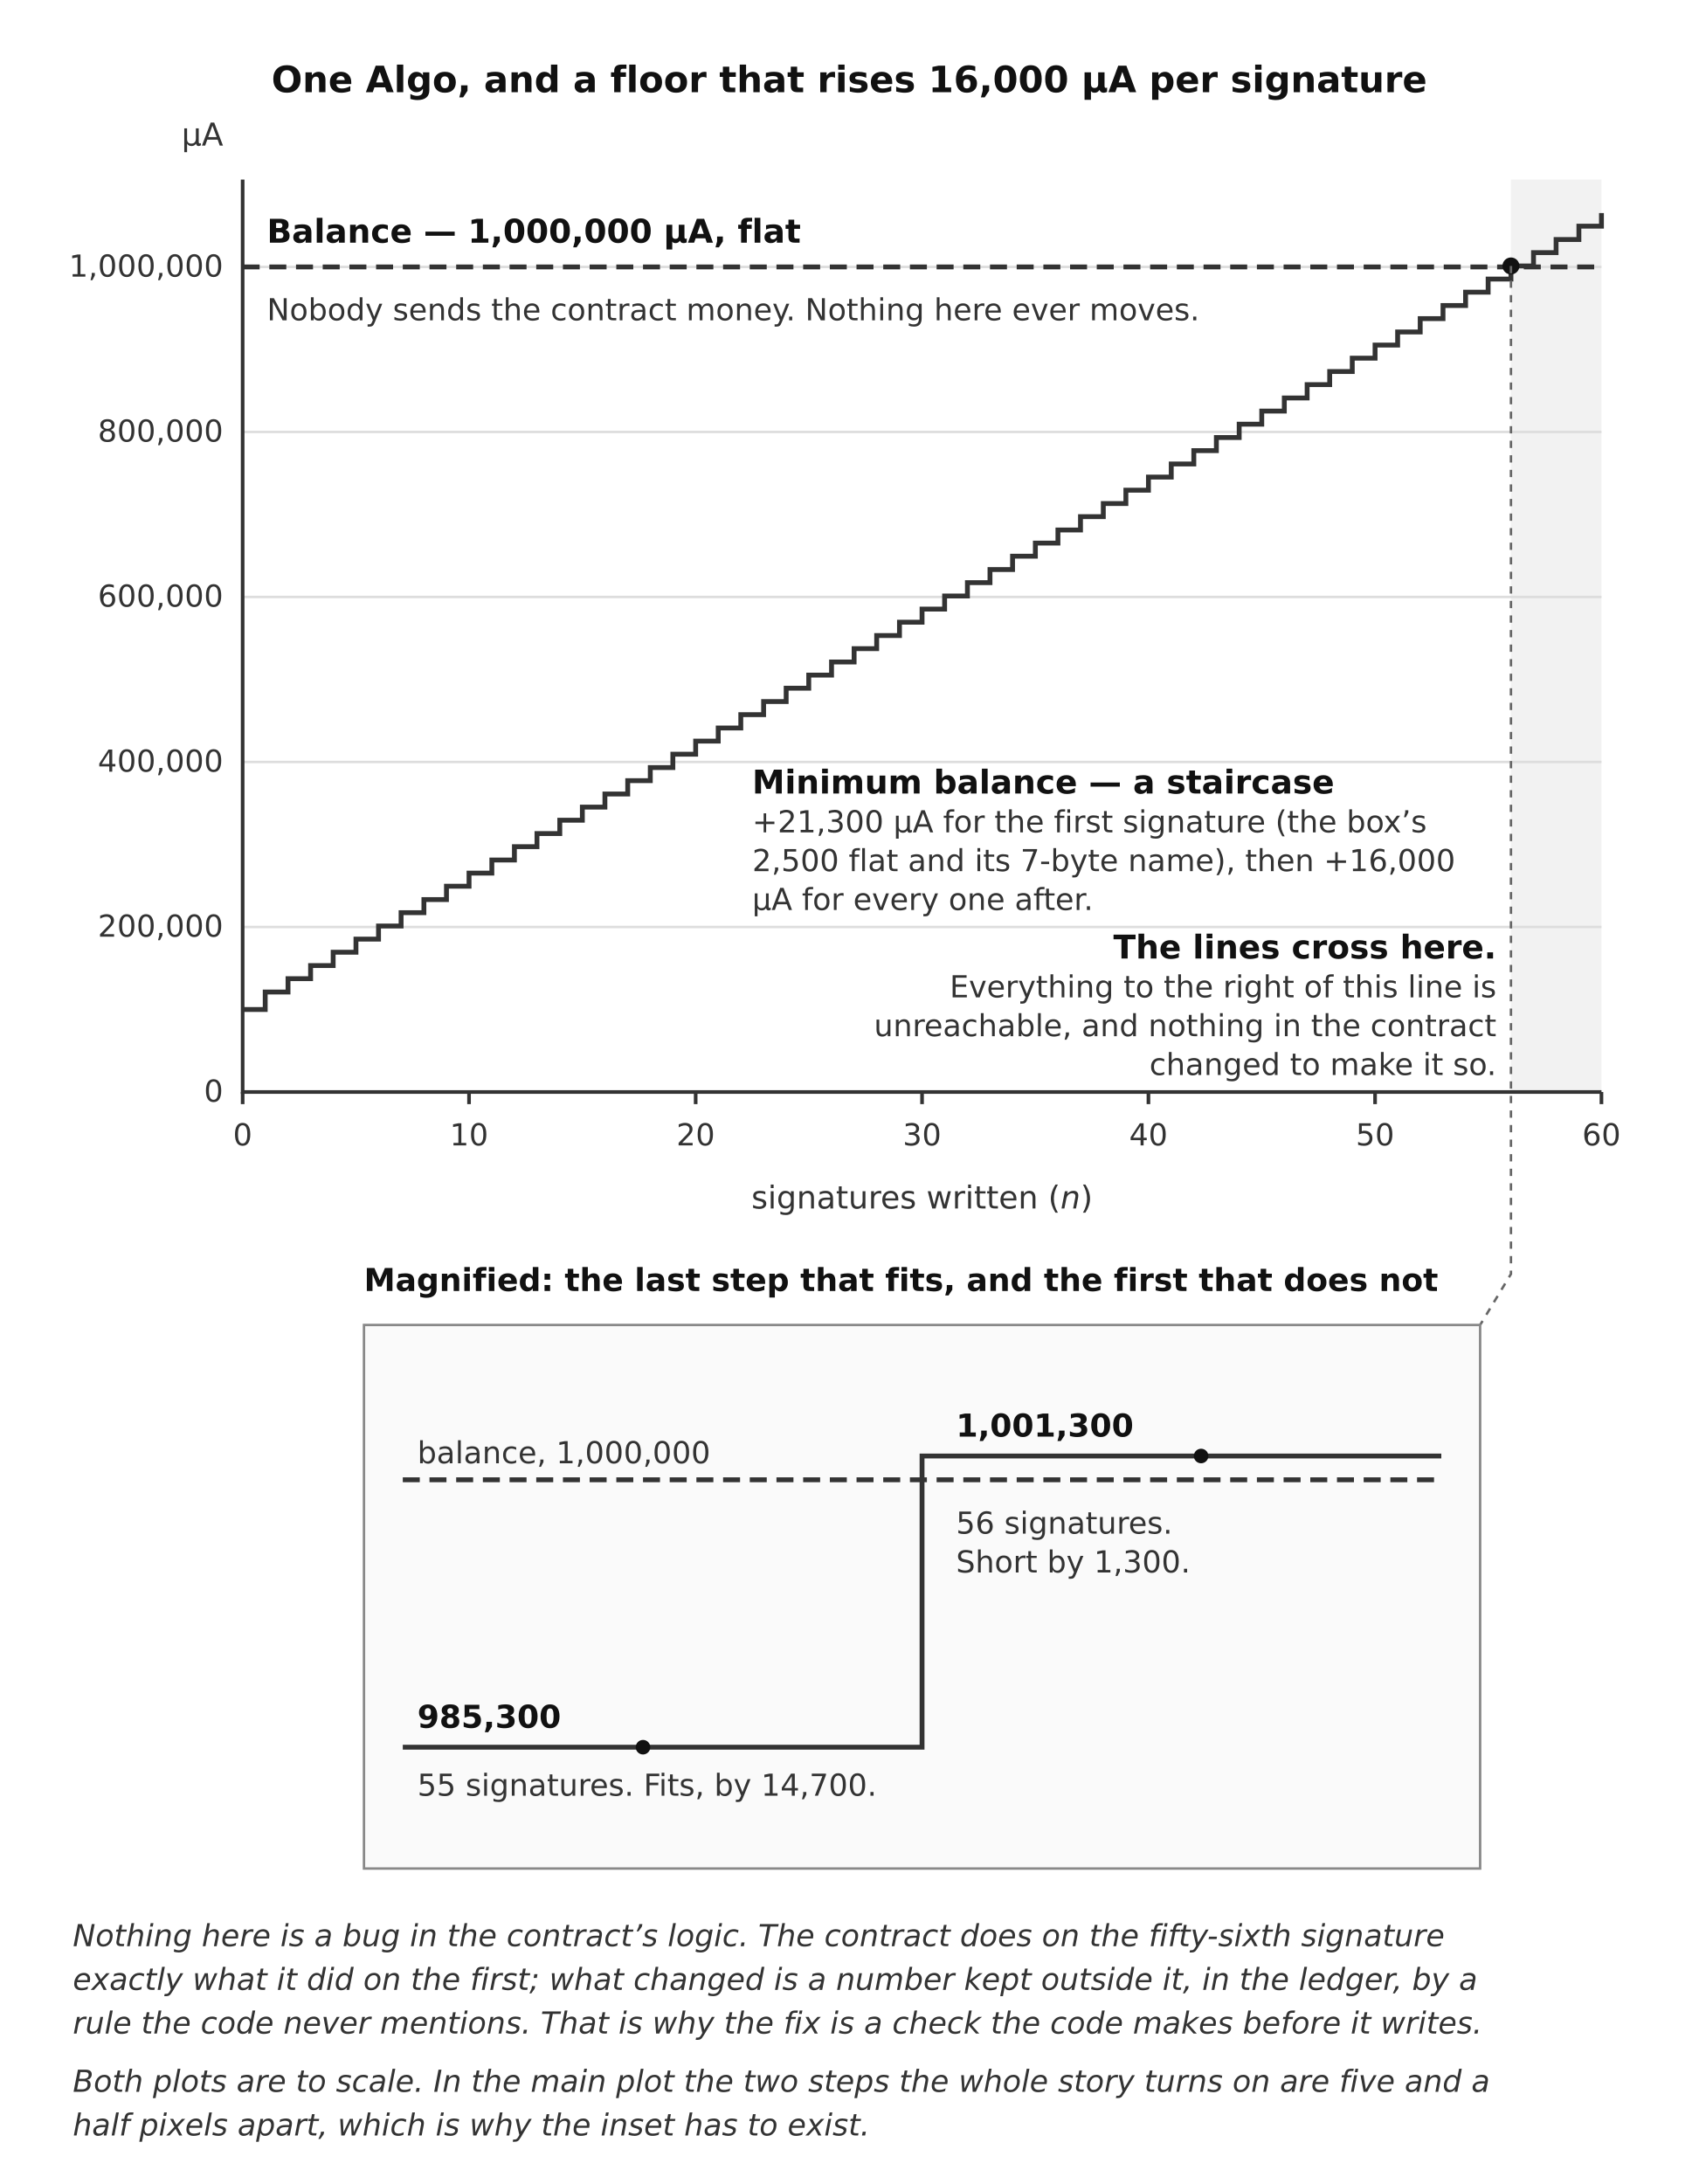
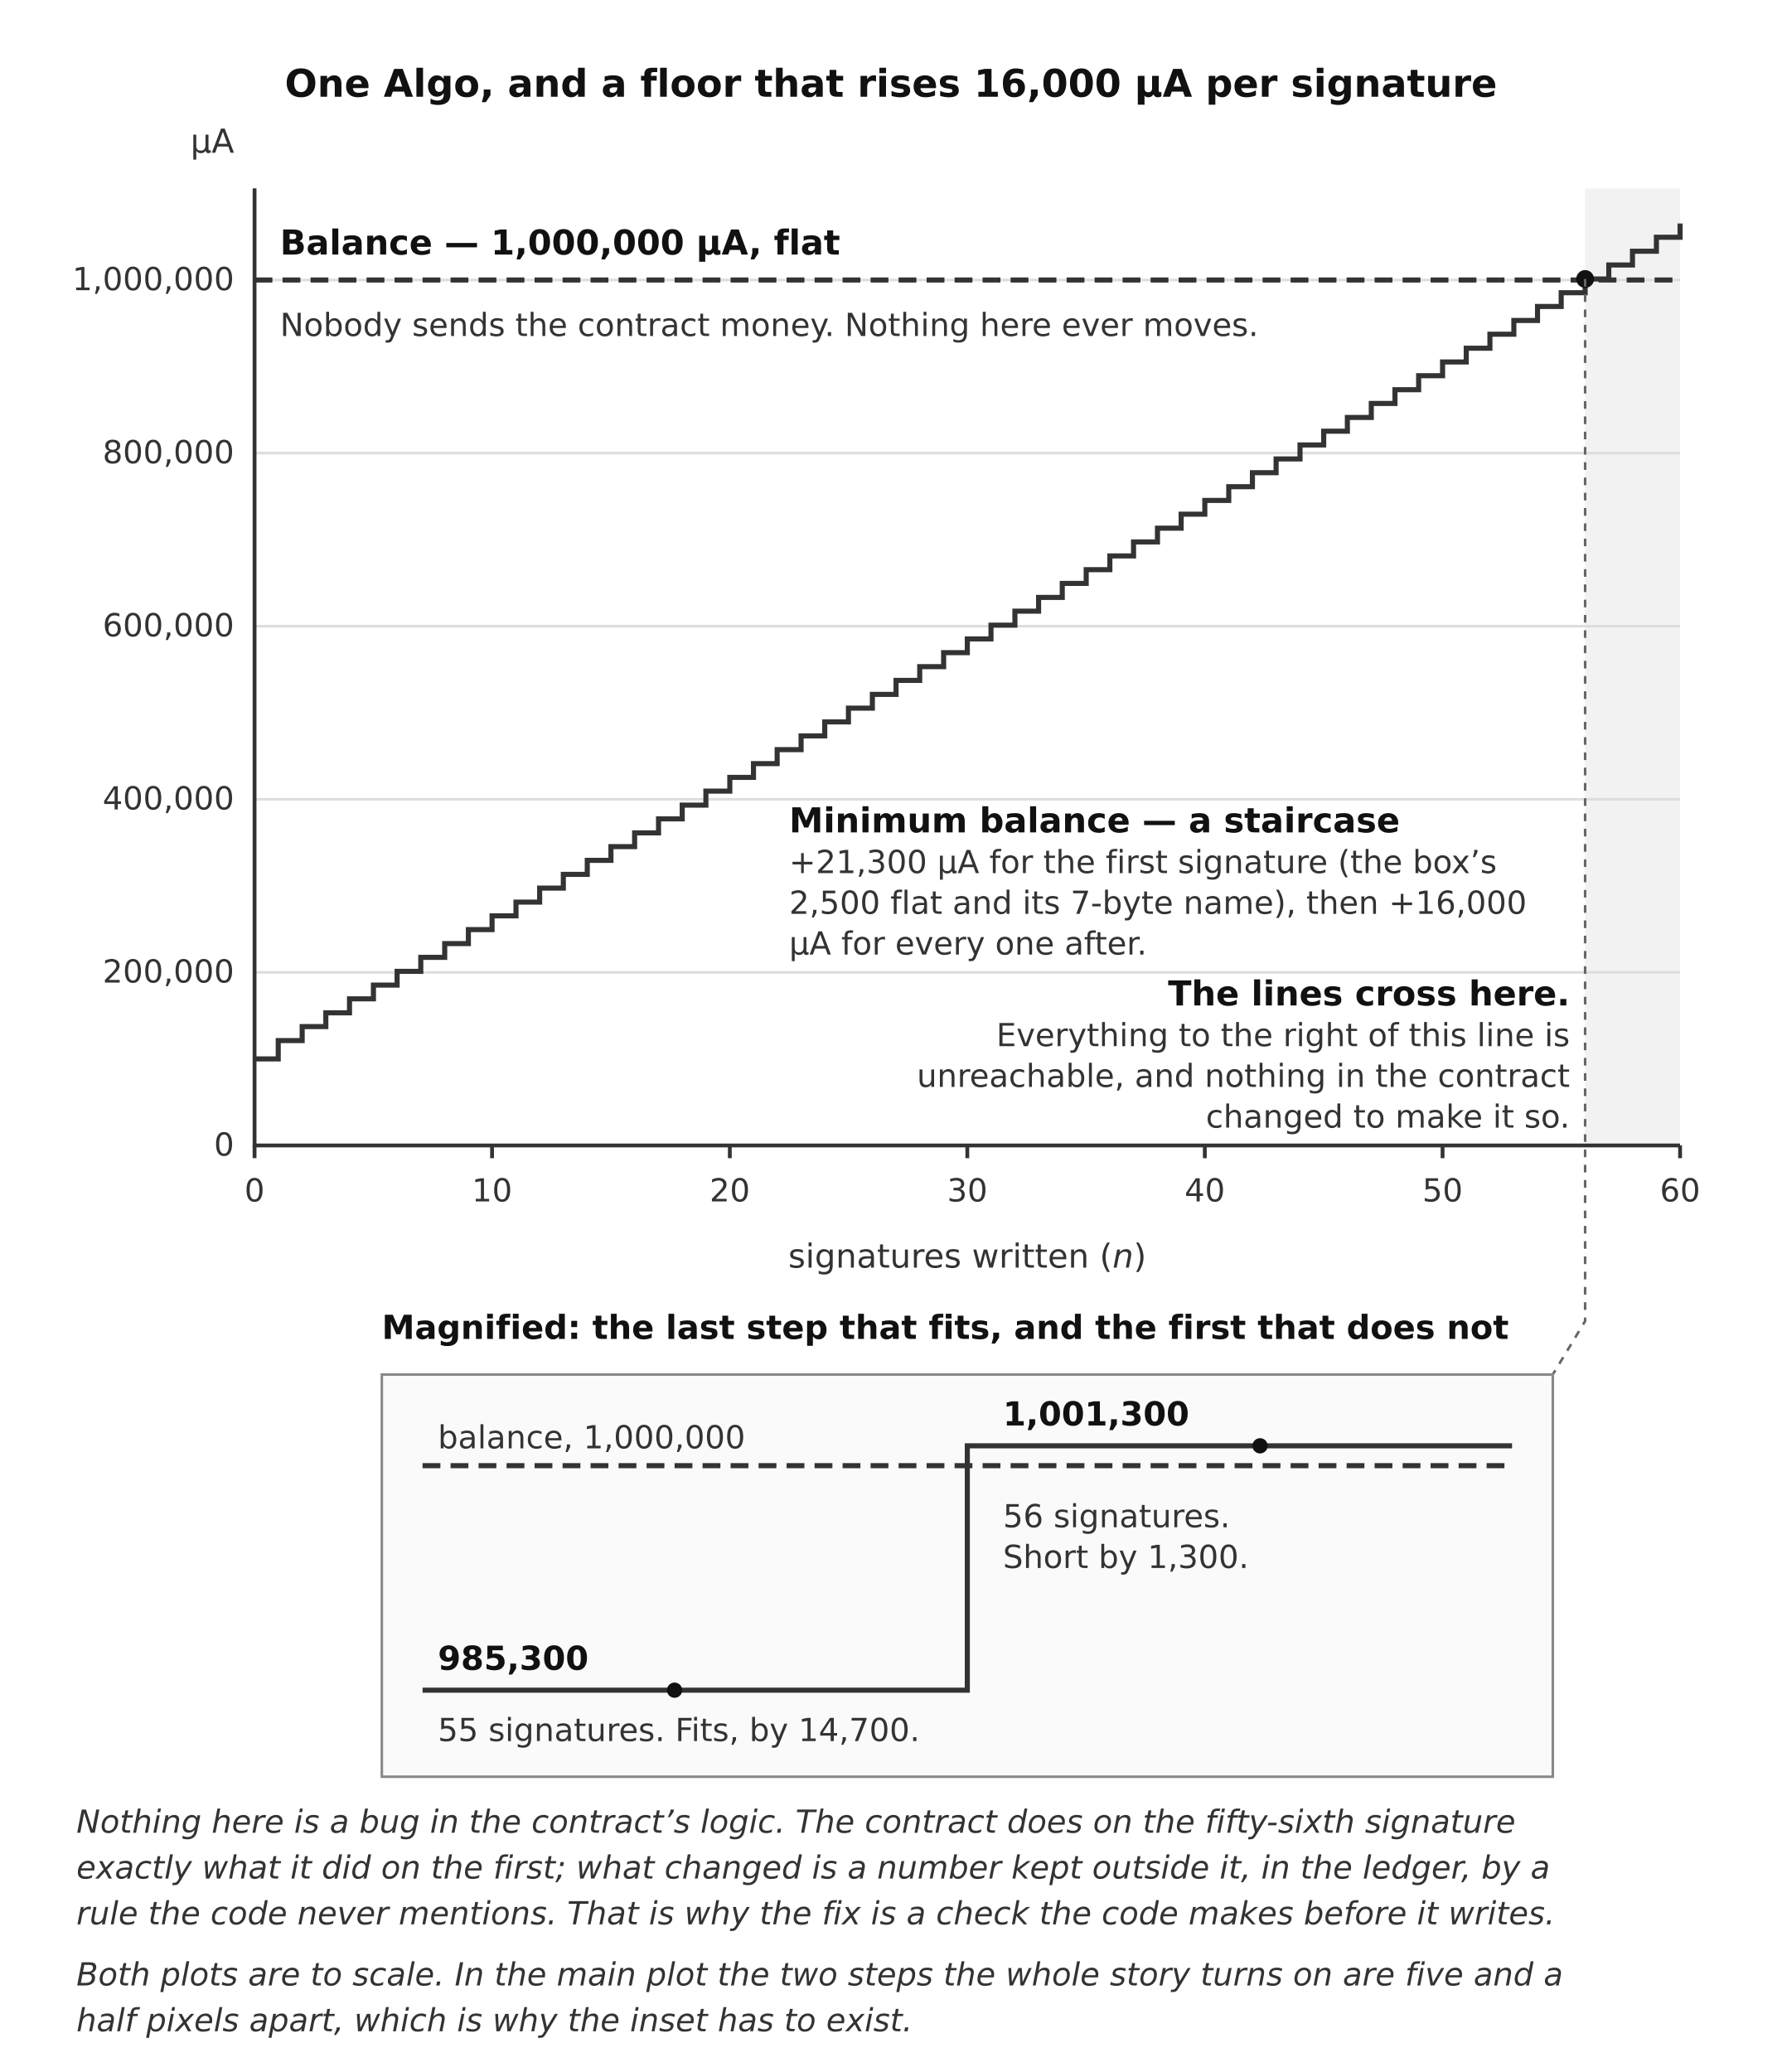
- <svg xmlns="http://www.w3.org/2000/svg" viewBox="0 0 700 900" width="700" height="900" font-family="DejaVu Sans, sans-serif">
+ <svg xmlns="http://www.w3.org/2000/svg" viewBox="0 0 700 814" width="700" height="814" font-family="DejaVu Sans, sans-serif">
  <style>
    text { fill: #111111; }
    .ax    { stroke: #333333; stroke-width: 1.5; fill: none; }
    .grid  { stroke: #dddddd; stroke-width: 1; }
    .floor { fill: none; stroke: #333333; stroke-width: 2; }
    .bal   { fill: none; stroke: #333333; stroke-width: 2; stroke-dasharray: 7 4; }
    .dead  { fill: #f2f2f2; stroke: none; }
    .lead  { fill: none; stroke: #666666; stroke-width: 1; stroke-dasharray: 3 3; }
    .ipanel{ fill: #fafafa; stroke: #888888; stroke-width: 1; }
    .tick  { font-size: 12.5px; fill: #333333; }
    .alab  { font-size: 13px; fill: #333333; }
    .top   { font-size: 15px; font-weight: bold; }
    .name  { font-size: 13.5px; font-weight: bold; }
    .amt   { font-size: 12.5px; fill: #333333; }
    .note  { font-size: 12.5px; fill: #333333; font-style: italic; }
    .ihead { font-size: 13px; font-weight: bold; }
    .ival  { font-size: 13px; font-weight: bold; }
    .ilab  { font-size: 12.5px; fill: #333333; }
    .dot   { fill: #111111; }
  </style>
  <text class="top" x="350" y="38" text-anchor="middle">One Algo, and a floor that rises 16,000 µA per signature</text>
  <rect class="dead" x="622.7" y="74.0" width="37.3" height="376.0" />
  <line class="grid" x1="100.0" y1="450.0" x2="660.0" y2="450.0" />
  <text class="tick" x="92.0" y="454.0" text-anchor="end">0</text>
  <line class="grid" x1="100.0" y1="382.0" x2="660.0" y2="382.0" />
  <text class="tick" x="92.0" y="386.0" text-anchor="end">200,000</text>
  <line class="grid" x1="100.0" y1="314.0" x2="660.0" y2="314.0" />
  <text class="tick" x="92.0" y="318.0" text-anchor="end">400,000</text>
  <line class="grid" x1="100.0" y1="246.0" x2="660.0" y2="246.0" />
  <text class="tick" x="92.0" y="250.0" text-anchor="end">600,000</text>
  <line class="grid" x1="100.0" y1="178.0" x2="660.0" y2="178.0" />
  <text class="tick" x="92.0" y="182.0" text-anchor="end">800,000</text>
  <line class="grid" x1="100.0" y1="110.0" x2="660.0" y2="110.0" />
  <text class="tick" x="92.0" y="114.0" text-anchor="end">1,000,000</text>
  <path class="ax" d="M 100.0 74.0 L 100.0 450.0 L 660.0 450.0" />
  <line class="ax" x1="100.0" y1="450.0" x2="100.0" y2="455.0" />
  <text class="tick" x="100.0" y="472.0" text-anchor="middle">0</text>
  <line class="ax" x1="193.3" y1="450.0" x2="193.3" y2="455.0" />
  <text class="tick" x="193.3" y="472.0" text-anchor="middle">10</text>
  <line class="ax" x1="286.7" y1="450.0" x2="286.7" y2="455.0" />
  <text class="tick" x="286.7" y="472.0" text-anchor="middle">20</text>
  <line class="ax" x1="380.0" y1="450.0" x2="380.0" y2="455.0" />
  <text class="tick" x="380.0" y="472.0" text-anchor="middle">30</text>
  <line class="ax" x1="473.3" y1="450.0" x2="473.3" y2="455.0" />
  <text class="tick" x="473.3" y="472.0" text-anchor="middle">40</text>
  <line class="ax" x1="566.7" y1="450.0" x2="566.7" y2="455.0" />
  <text class="tick" x="566.7" y="472.0" text-anchor="middle">50</text>
  <line class="ax" x1="660.0" y1="450.0" x2="660.0" y2="455.0" />
  <text class="tick" x="660.0" y="472.0" text-anchor="middle">60</text>
  <text class="alab" x="380.0" y="498.0" text-anchor="middle">signatures written (<tspan font-style="italic">n</tspan>)</text>
  <text class="alab" x="92.0" y="60.0" text-anchor="end">µA</text>
  <line class="bal" x1="100.0" y1="110.0" x2="660.0" y2="110.0" />
  <text class="name" x="110.0" y="100.0">Balance — 1,000,000 µA, flat</text>
  <text class="amt" x="110.0" y="132.0">Nobody sends the contract money. Nothing here ever moves.</text>
  <path class="floor" d="M 100.0 416.0 L 109.3 416.0 L 109.3 408.8 L 118.7 408.8 L 118.7 403.3 L 128.0 403.3 L 128.0 397.9 L 137.3 397.9 L 137.3 392.4 L 146.7 392.4 L 146.7 387.0 L 156.0 387.0 L 156.0 381.6 L 165.3 381.6 L 165.3 376.1 L 174.7 376.1 L 174.7 370.7 L 184.0 370.7 L 184.0 365.2 L 193.3 365.2 L 193.3 359.8 L 202.7 359.8 L 202.7 354.4 L 212.0 354.4 L 212.0 348.9 L 221.3 348.9 L 221.3 343.5 L 230.7 343.5 L 230.7 338.0 L 240.0 338.0 L 240.0 332.6 L 249.3 332.6 L 249.3 327.2 L 258.7 327.2 L 258.7 321.7 L 268.0 321.7 L 268.0 316.3 L 277.3 316.3 L 277.3 310.8 L 286.7 310.8 L 286.7 305.4 L 296.0 305.4 L 296.0 300.0 L 305.3 300.0 L 305.3 294.5 L 314.7 294.5 L 314.7 289.1 L 324.0 289.1 L 324.0 283.6 L 333.3 283.6 L 333.3 278.2 L 342.7 278.2 L 342.7 272.8 L 352.0 272.8 L 352.0 267.3 L 361.3 267.3 L 361.3 261.9 L 370.7 261.9 L 370.7 256.4 L 380.0 256.4 L 380.0 251.0 L 389.3 251.0 L 389.3 245.6 L 398.7 245.6 L 398.7 240.1 L 408.0 240.1 L 408.0 234.7 L 417.3 234.7 L 417.3 229.2 L 426.7 229.2 L 426.7 223.8 L 436.0 223.8 L 436.0 218.4 L 445.3 218.4 L 445.3 212.9 L 454.7 212.9 L 454.7 207.5 L 464.0 207.5 L 464.0 202.0 L 473.3 202.0 L 473.3 196.6 L 482.7 196.6 L 482.7 191.2 L 492.0 191.2 L 492.0 185.7 L 501.3 185.7 L 501.3 180.3 L 510.7 180.3 L 510.7 174.8 L 520.0 174.8 L 520.0 169.4 L 529.3 169.4 L 529.3 164.0 L 538.7 164.0 L 538.7 158.5 L 548.0 158.5 L 548.0 153.1 L 557.3 153.1 L 557.3 147.6 L 566.7 147.6 L 566.7 142.2 L 576.0 142.2 L 576.0 136.8 L 585.3 136.8 L 585.3 131.3 L 594.7 131.3 L 594.7 125.9 L 604.0 125.9 L 604.0 120.4 L 613.3 120.4 L 613.3 115.0 L 622.7 115.0 L 622.7 109.6 L 632.0 109.6 L 632.0 104.1 L 641.3 104.1 L 641.3 98.7 L 650.7 98.7 L 650.7 93.2 L 660.0 93.2 L 660.0 87.8" />
  <text class="name" x="310.0" y="327.0">Minimum balance — a staircase</text>
  <text class="amt" x="310.0" y="343.0">+21,300 µA for the first signature (the box’s</text>
  <text class="amt" x="310.0" y="359.0">2,500 flat and its 7-byte name), then +16,000</text>
  <text class="amt" x="310.0" y="375.0">µA for every one after.</text>
  <circle class="dot" cx="622.7" cy="109.6" r="3.5" />
  <text class="name" x="616.7" y="395.0" text-anchor="end">The lines cross here.</text>
  <text class="amt" x="616.7" y="411.0" text-anchor="end">Everything to the right of this line is</text>
  <text class="amt" x="616.7" y="427.0" text-anchor="end">unreachable, and nothing in the contract</text>
  <text class="amt" x="616.7" y="443.0" text-anchor="end">changed to make it so.</text>
-   <path class="lead" d="M 622.7 109.6 L 622.7 525.0 L 610.0 546.0" />
-   <text class="ihead" x="150.0" y="532.0">Magnified: the last step that fits, and the first that does not</text>
-   <rect class="ipanel" x="150.0" y="546.0" width="460.0" height="224.0" />
-   <line class="bal" x1="166.0" y1="609.8" x2="594.0" y2="609.8" />
-   <path class="floor" d="M 166.0 720.0 L 380.0 720.0 L 380.0 600.0 L 594.0 600.0" />
-   <text class="ival" x="394.0" y="592.0">1,001,300</text>
-   <circle class="dot" cx="495.0" cy="600.0" r="3" />
-   <text class="ilab" x="172.0" y="603.0">balance, 1,000,000</text>
-   <text class="ilab" x="394.0" y="632.0">56 signatures.</text>
-   <text class="ilab" x="394.0" y="648.0">Short by 1,300.</text>
-   <text class="ival" x="172.0" y="712.0">985,300</text>
-   <circle class="dot" cx="265.0" cy="720.0" r="3" />
-   <text class="ilab" x="172.0" y="740.0">55 signatures. Fits, by 14,700.</text>
-   <text class="note" x="30" y="802">Nothing here is a bug in the contract’s logic. The contract does on the fifty-sixth signature</text>
-   <text class="note" x="30" y="820">exactly what it did on the first; what changed is a number kept outside it, in the ledger, by a</text>
-   <text class="note" x="30" y="838">rule the code never mentions. That is why the fix is a check the code makes before it writes.</text>
-   <text class="note" x="30" y="862">Both plots are to scale. In the main plot the two steps the whole story turns on are five and a</text>
-   <text class="note" x="30" y="880">half pixels apart, which is why the inset has to exist.</text>
+   <path class="lead" d="M 622.7 109.6 L 622.7 519.0 L 610.0 540.0" />
+   <text class="ihead" x="150.0" y="526.0">Magnified: the last step that fits, and the first that does not</text>
+   <rect class="ipanel" x="150.0" y="540.0" width="460.0" height="158.0" />
+   <line class="bal" x1="166.0" y1="575.8" x2="594.0" y2="575.8" />
+   <path class="floor" d="M 166.0 664.0 L 380.0 664.0 L 380.0 568.0 L 594.0 568.0" />
+   <text class="ival" x="394.0" y="560.0">1,001,300</text>
+   <circle class="dot" cx="495.0" cy="568.0" r="3" />
+   <text class="ilab" x="172.0" y="569.0">balance, 1,000,000</text>
+   <text class="ilab" x="394.0" y="600.0">56 signatures.</text>
+   <text class="ilab" x="394.0" y="616.0">Short by 1,300.</text>
+   <text class="ival" x="172.0" y="656.0">985,300</text>
+   <circle class="dot" cx="265.0" cy="664.0" r="3" />
+   <text class="ilab" x="172.0" y="684.0">55 signatures. Fits, by 14,700.</text>
+   <text class="note" x="30" y="720">Nothing here is a bug in the contract’s logic. The contract does on the fifty-sixth signature</text>
+   <text class="note" x="30" y="738">exactly what it did on the first; what changed is a number kept outside it, in the ledger, by a</text>
+   <text class="note" x="30" y="756">rule the code never mentions. That is why the fix is a check the code makes before it writes.</text>
+   <text class="note" x="30" y="780">Both plots are to scale. In the main plot the two steps the whole story turns on are five and a</text>
+   <text class="note" x="30" y="798">half pixels apart, which is why the inset has to exist.</text>
</svg>
